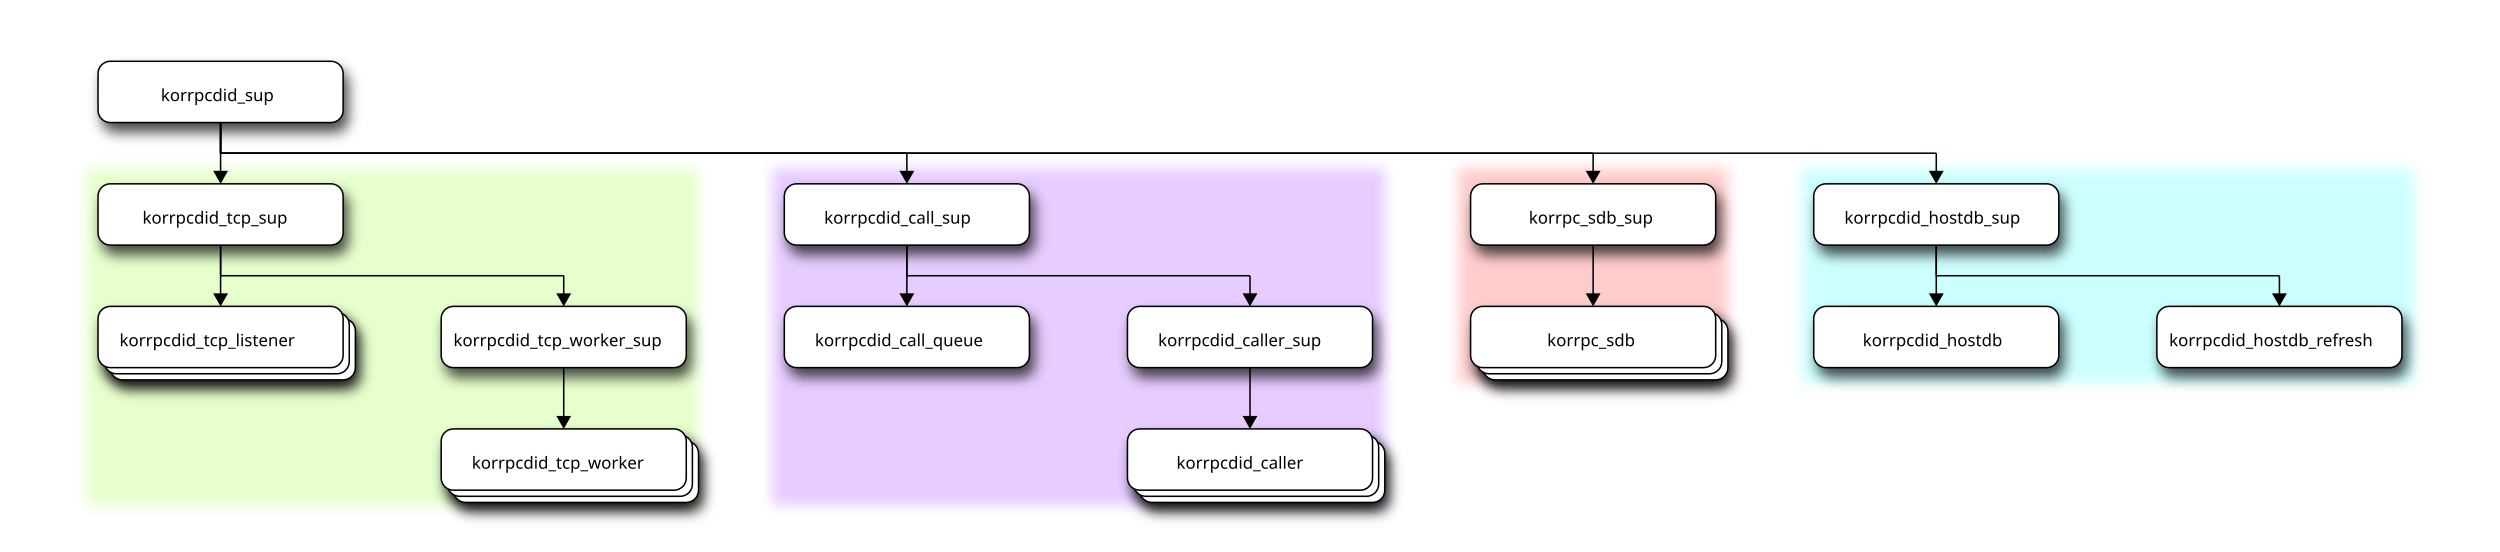
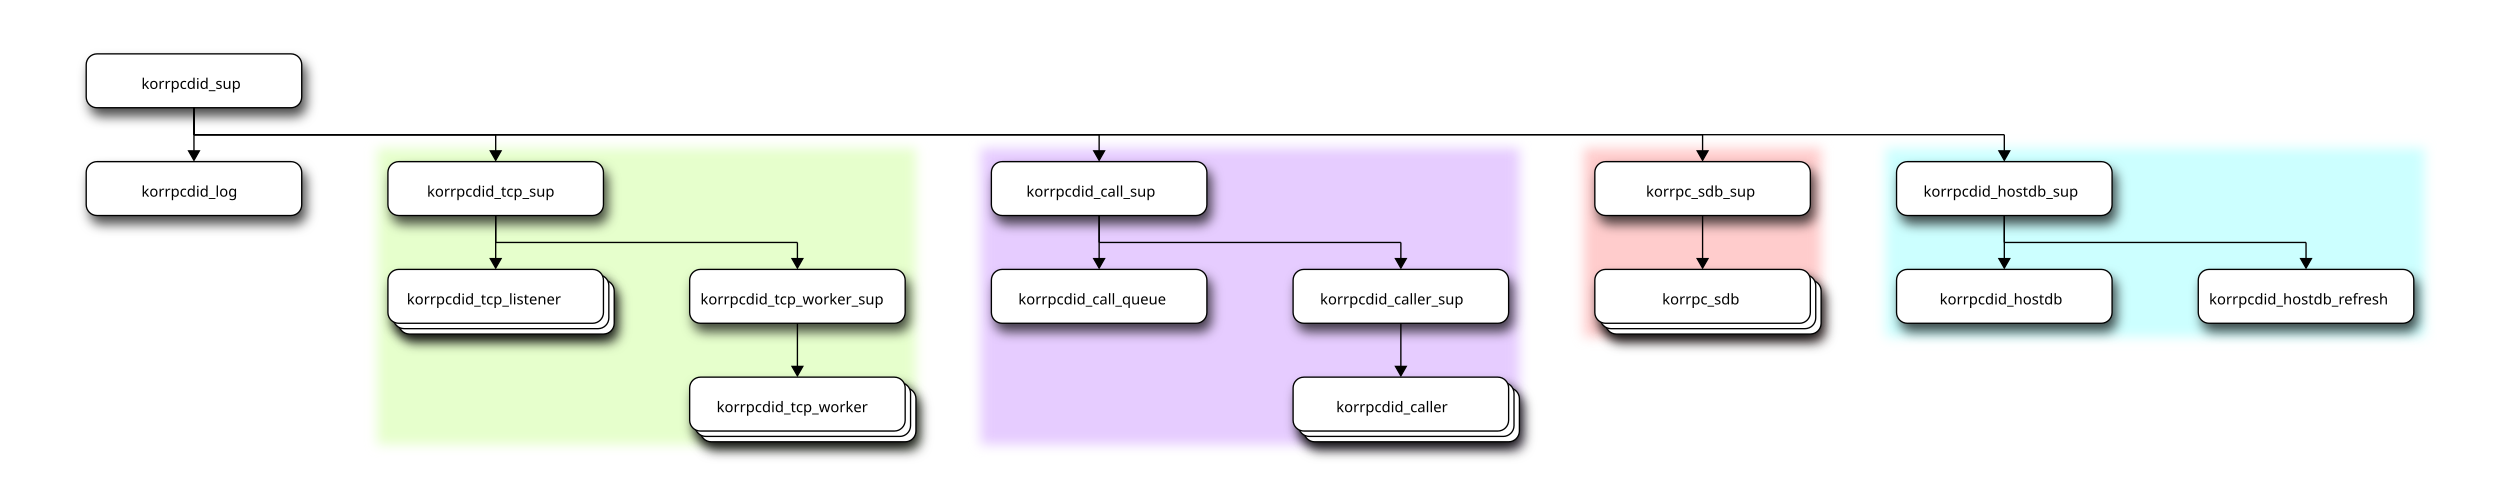
- <svg xmlns="http://www.w3.org/2000/svg" viewBox="0 0 1632 360">
+ <svg xmlns="http://www.w3.org/2000/svg" viewBox="0 0 1856 360">
  <defs id="defs_block">
    <filter height="1.504" id="filter_blur" width="1.157" x="-0.079" y="-0.252">
      <feGaussianBlur id="feGaussianBlur3780" stdDeviation="4.2" />
    </filter>
  </defs>
-   <rect fill="rgb(230,255,204)" height="220" style="filter:url(#filter_blur)" width="400" x="56" y="110" />
-   <rect fill="rgb(230,204,255)" height="220" style="filter:url(#filter_blur)" width="400" x="504" y="110" />
-   <rect fill="rgb(255,204,204)" height="140" style="filter:url(#filter_blur)" width="176" x="952" y="110" />
-   <rect fill="rgb(204,255,255)" height="140" style="filter:url(#filter_blur)" width="400" x="1176" y="110" />
+   <rect fill="rgb(230,255,204)" height="220" style="filter:url(#filter_blur)" width="400" x="280" y="110" />
+   <rect fill="rgb(230,204,255)" height="220" style="filter:url(#filter_blur)" width="400" x="728" y="110" />
+   <rect fill="rgb(255,204,204)" height="140" style="filter:url(#filter_blur)" width="176" x="1176" y="110" />
+   <rect fill="rgb(204,255,255)" height="140" style="filter:url(#filter_blur)" width="400" x="1400" y="110" />
  <path d="M 75 46 L 219 46 A8,8 0 0 1 227 54 L 227 78 A8,8 0 0 1 219 86 L 75 86 A8,8 0 0 1 67 78 L 67 54 A8,8 0 0 1 75 46" fill="rgb(0,0,0)" stroke="rgb(0,0,0)" style="filter:url(#filter_blur);opacity:0.7;fill-opacity:1" />
  <path d="M 75 126 L 219 126 A8,8 0 0 1 227 134 L 227 158 A8,8 0 0 1 219 166 L 75 166 A8,8 0 0 1 67 158 L 67 134 A8,8 0 0 1 75 126" fill="rgb(0,0,0)" stroke="rgb(0,0,0)" style="filter:url(#filter_blur);opacity:0.7;fill-opacity:1" />
-   <path d="M 83 214 L 227 214 A8,8 0 0 1 235 222 L 235 246 A8,8 0 0 1 227 254 L 83 254 A8,8 0 0 1 75 246 L 75 222 A8,8 0 0 1 83 214" fill="rgb(0,0,0)" stroke="rgb(0,0,0)" style="filter:url(#filter_blur);opacity:0.7;fill-opacity:1" />
-   <path d="M 79 210 L 223 210 A8,8 0 0 1 231 218 L 231 242 A8,8 0 0 1 223 250 L 79 250 A8,8 0 0 1 71 242 L 71 218 A8,8 0 0 1 79 210" fill="rgb(0,0,0)" stroke="rgb(0,0,0)" style="filter:url(#filter_blur);opacity:0.7;fill-opacity:1" />
-   <path d="M 75 206 L 219 206 A8,8 0 0 1 227 214 L 227 238 A8,8 0 0 1 219 246 L 75 246 A8,8 0 0 1 67 238 L 67 214 A8,8 0 0 1 75 206" fill="rgb(0,0,0)" stroke="rgb(0,0,0)" style="filter:url(#filter_blur);opacity:0.7;fill-opacity:1" />
+   <path d="M 299 126 L 443 126 A8,8 0 0 1 451 134 L 451 158 A8,8 0 0 1 443 166 L 299 166 A8,8 0 0 1 291 158 L 291 134 A8,8 0 0 1 299 126" fill="rgb(0,0,0)" stroke="rgb(0,0,0)" style="filter:url(#filter_blur);opacity:0.7;fill-opacity:1" />
+   <path d="M 307 214 L 451 214 A8,8 0 0 1 459 222 L 459 246 A8,8 0 0 1 451 254 L 307 254 A8,8 0 0 1 299 246 L 299 222 A8,8 0 0 1 307 214" fill="rgb(0,0,0)" stroke="rgb(0,0,0)" style="filter:url(#filter_blur);opacity:0.7;fill-opacity:1" />
+   <path d="M 303 210 L 447 210 A8,8 0 0 1 455 218 L 455 242 A8,8 0 0 1 447 250 L 303 250 A8,8 0 0 1 295 242 L 295 218 A8,8 0 0 1 303 210" fill="rgb(0,0,0)" stroke="rgb(0,0,0)" style="filter:url(#filter_blur);opacity:0.7;fill-opacity:1" />
  <path d="M 299 206 L 443 206 A8,8 0 0 1 451 214 L 451 238 A8,8 0 0 1 443 246 L 299 246 A8,8 0 0 1 291 238 L 291 214 A8,8 0 0 1 299 206" fill="rgb(0,0,0)" stroke="rgb(0,0,0)" style="filter:url(#filter_blur);opacity:0.7;fill-opacity:1" />
-   <path d="M 307 294 L 451 294 A8,8 0 0 1 459 302 L 459 326 A8,8 0 0 1 451 334 L 307 334 A8,8 0 0 1 299 326 L 299 302 A8,8 0 0 1 307 294" fill="rgb(0,0,0)" stroke="rgb(0,0,0)" style="filter:url(#filter_blur);opacity:0.7;fill-opacity:1" />
-   <path d="M 303 290 L 447 290 A8,8 0 0 1 455 298 L 455 322 A8,8 0 0 1 447 330 L 303 330 A8,8 0 0 1 295 322 L 295 298 A8,8 0 0 1 303 290" fill="rgb(0,0,0)" stroke="rgb(0,0,0)" style="filter:url(#filter_blur);opacity:0.7;fill-opacity:1" />
-   <path d="M 299 286 L 443 286 A8,8 0 0 1 451 294 L 451 318 A8,8 0 0 1 443 326 L 299 326 A8,8 0 0 1 291 318 L 291 294 A8,8 0 0 1 299 286" fill="rgb(0,0,0)" stroke="rgb(0,0,0)" style="filter:url(#filter_blur);opacity:0.7;fill-opacity:1" />
-   <path d="M 523 126 L 667 126 A8,8 0 0 1 675 134 L 675 158 A8,8 0 0 1 667 166 L 523 166 A8,8 0 0 1 515 158 L 515 134 A8,8 0 0 1 523 126" fill="rgb(0,0,0)" stroke="rgb(0,0,0)" style="filter:url(#filter_blur);opacity:0.7;fill-opacity:1" />
  <path d="M 523 206 L 667 206 A8,8 0 0 1 675 214 L 675 238 A8,8 0 0 1 667 246 L 523 246 A8,8 0 0 1 515 238 L 515 214 A8,8 0 0 1 523 206" fill="rgb(0,0,0)" stroke="rgb(0,0,0)" style="filter:url(#filter_blur);opacity:0.7;fill-opacity:1" />
+   <path d="M 531 294 L 675 294 A8,8 0 0 1 683 302 L 683 326 A8,8 0 0 1 675 334 L 531 334 A8,8 0 0 1 523 326 L 523 302 A8,8 0 0 1 531 294" fill="rgb(0,0,0)" stroke="rgb(0,0,0)" style="filter:url(#filter_blur);opacity:0.7;fill-opacity:1" />
+   <path d="M 527 290 L 671 290 A8,8 0 0 1 679 298 L 679 322 A8,8 0 0 1 671 330 L 527 330 A8,8 0 0 1 519 322 L 519 298 A8,8 0 0 1 527 290" fill="rgb(0,0,0)" stroke="rgb(0,0,0)" style="filter:url(#filter_blur);opacity:0.7;fill-opacity:1" />
+   <path d="M 523 286 L 667 286 A8,8 0 0 1 675 294 L 675 318 A8,8 0 0 1 667 326 L 523 326 A8,8 0 0 1 515 318 L 515 294 A8,8 0 0 1 523 286" fill="rgb(0,0,0)" stroke="rgb(0,0,0)" style="filter:url(#filter_blur);opacity:0.7;fill-opacity:1" />
+   <path d="M 747 126 L 891 126 A8,8 0 0 1 899 134 L 899 158 A8,8 0 0 1 891 166 L 747 166 A8,8 0 0 1 739 158 L 739 134 A8,8 0 0 1 747 126" fill="rgb(0,0,0)" stroke="rgb(0,0,0)" style="filter:url(#filter_blur);opacity:0.7;fill-opacity:1" />
  <path d="M 747 206 L 891 206 A8,8 0 0 1 899 214 L 899 238 A8,8 0 0 1 891 246 L 747 246 A8,8 0 0 1 739 238 L 739 214 A8,8 0 0 1 747 206" fill="rgb(0,0,0)" stroke="rgb(0,0,0)" style="filter:url(#filter_blur);opacity:0.7;fill-opacity:1" />
-   <path d="M 755 294 L 899 294 A8,8 0 0 1 907 302 L 907 326 A8,8 0 0 1 899 334 L 755 334 A8,8 0 0 1 747 326 L 747 302 A8,8 0 0 1 755 294" fill="rgb(0,0,0)" stroke="rgb(0,0,0)" style="filter:url(#filter_blur);opacity:0.7;fill-opacity:1" />
-   <path d="M 751 290 L 895 290 A8,8 0 0 1 903 298 L 903 322 A8,8 0 0 1 895 330 L 751 330 A8,8 0 0 1 743 322 L 743 298 A8,8 0 0 1 751 290" fill="rgb(0,0,0)" stroke="rgb(0,0,0)" style="filter:url(#filter_blur);opacity:0.7;fill-opacity:1" />
-   <path d="M 747 286 L 891 286 A8,8 0 0 1 899 294 L 899 318 A8,8 0 0 1 891 326 L 747 326 A8,8 0 0 1 739 318 L 739 294 A8,8 0 0 1 747 286" fill="rgb(0,0,0)" stroke="rgb(0,0,0)" style="filter:url(#filter_blur);opacity:0.7;fill-opacity:1" />
-   <path d="M 971 126 L 1115 126 A8,8 0 0 1 1123 134 L 1123 158 A8,8 0 0 1 1115 166 L 971 166 A8,8 0 0 1 963 158 L 963 134 A8,8 0 0 1 971 126" fill="rgb(0,0,0)" stroke="rgb(0,0,0)" style="filter:url(#filter_blur);opacity:0.7;fill-opacity:1" />
-   <path d="M 979 214 L 1123 214 A8,8 0 0 1 1131 222 L 1131 246 A8,8 0 0 1 1123 254 L 979 254 A8,8 0 0 1 971 246 L 971 222 A8,8 0 0 1 979 214" fill="rgb(0,0,0)" stroke="rgb(0,0,0)" style="filter:url(#filter_blur);opacity:0.7;fill-opacity:1" />
-   <path d="M 975 210 L 1119 210 A8,8 0 0 1 1127 218 L 1127 242 A8,8 0 0 1 1119 250 L 975 250 A8,8 0 0 1 967 242 L 967 218 A8,8 0 0 1 975 210" fill="rgb(0,0,0)" stroke="rgb(0,0,0)" style="filter:url(#filter_blur);opacity:0.7;fill-opacity:1" />
  <path d="M 971 206 L 1115 206 A8,8 0 0 1 1123 214 L 1123 238 A8,8 0 0 1 1115 246 L 971 246 A8,8 0 0 1 963 238 L 963 214 A8,8 0 0 1 971 206" fill="rgb(0,0,0)" stroke="rgb(0,0,0)" style="filter:url(#filter_blur);opacity:0.7;fill-opacity:1" />
+   <path d="M 979 294 L 1123 294 A8,8 0 0 1 1131 302 L 1131 326 A8,8 0 0 1 1123 334 L 979 334 A8,8 0 0 1 971 326 L 971 302 A8,8 0 0 1 979 294" fill="rgb(0,0,0)" stroke="rgb(0,0,0)" style="filter:url(#filter_blur);opacity:0.7;fill-opacity:1" />
+   <path d="M 975 290 L 1119 290 A8,8 0 0 1 1127 298 L 1127 322 A8,8 0 0 1 1119 330 L 975 330 A8,8 0 0 1 967 322 L 967 298 A8,8 0 0 1 975 290" fill="rgb(0,0,0)" stroke="rgb(0,0,0)" style="filter:url(#filter_blur);opacity:0.7;fill-opacity:1" />
+   <path d="M 971 286 L 1115 286 A8,8 0 0 1 1123 294 L 1123 318 A8,8 0 0 1 1115 326 L 971 326 A8,8 0 0 1 963 318 L 963 294 A8,8 0 0 1 971 286" fill="rgb(0,0,0)" stroke="rgb(0,0,0)" style="filter:url(#filter_blur);opacity:0.7;fill-opacity:1" />
  <path d="M 1195 126 L 1339 126 A8,8 0 0 1 1347 134 L 1347 158 A8,8 0 0 1 1339 166 L 1195 166 A8,8 0 0 1 1187 158 L 1187 134 A8,8 0 0 1 1195 126" fill="rgb(0,0,0)" stroke="rgb(0,0,0)" style="filter:url(#filter_blur);opacity:0.7;fill-opacity:1" />
+   <path d="M 1203 214 L 1347 214 A8,8 0 0 1 1355 222 L 1355 246 A8,8 0 0 1 1347 254 L 1203 254 A8,8 0 0 1 1195 246 L 1195 222 A8,8 0 0 1 1203 214" fill="rgb(0,0,0)" stroke="rgb(0,0,0)" style="filter:url(#filter_blur);opacity:0.7;fill-opacity:1" />
+   <path d="M 1199 210 L 1343 210 A8,8 0 0 1 1351 218 L 1351 242 A8,8 0 0 1 1343 250 L 1199 250 A8,8 0 0 1 1191 242 L 1191 218 A8,8 0 0 1 1199 210" fill="rgb(0,0,0)" stroke="rgb(0,0,0)" style="filter:url(#filter_blur);opacity:0.7;fill-opacity:1" />
  <path d="M 1195 206 L 1339 206 A8,8 0 0 1 1347 214 L 1347 238 A8,8 0 0 1 1339 246 L 1195 246 A8,8 0 0 1 1187 238 L 1187 214 A8,8 0 0 1 1195 206" fill="rgb(0,0,0)" stroke="rgb(0,0,0)" style="filter:url(#filter_blur);opacity:0.7;fill-opacity:1" />
+   <path d="M 1419 126 L 1563 126 A8,8 0 0 1 1571 134 L 1571 158 A8,8 0 0 1 1563 166 L 1419 166 A8,8 0 0 1 1411 158 L 1411 134 A8,8 0 0 1 1419 126" fill="rgb(0,0,0)" stroke="rgb(0,0,0)" style="filter:url(#filter_blur);opacity:0.7;fill-opacity:1" />
  <path d="M 1419 206 L 1563 206 A8,8 0 0 1 1571 214 L 1571 238 A8,8 0 0 1 1563 246 L 1419 246 A8,8 0 0 1 1411 238 L 1411 214 A8,8 0 0 1 1419 206" fill="rgb(0,0,0)" stroke="rgb(0,0,0)" style="filter:url(#filter_blur);opacity:0.7;fill-opacity:1" />
+   <path d="M 1643 206 L 1787 206 A8,8 0 0 1 1795 214 L 1795 238 A8,8 0 0 1 1787 246 L 1643 246 A8,8 0 0 1 1635 238 L 1635 214 A8,8 0 0 1 1643 206" fill="rgb(0,0,0)" stroke="rgb(0,0,0)" style="filter:url(#filter_blur);opacity:0.7;fill-opacity:1" />
  <path d="M 72 40 L 216 40 A8,8 0 0 1 224 48 L 224 72 A8,8 0 0 1 216 80 L 72 80 A8,8 0 0 1 64 72 L 64 48 A8,8 0 0 1 72 40" fill="rgb(255,255,255)" stroke="rgb(0,0,0)" />
  <text fill="rgb(0,0,0)" font-family="sansserif" font-size="11" font-style="normal" font-weight="normal" x="105" y="66">korrpcdid_sup</text>
  <path d="M 72 120 L 216 120 A8,8 0 0 1 224 128 L 224 152 A8,8 0 0 1 216 160 L 72 160 A8,8 0 0 1 64 152 L 64 128 A8,8 0 0 1 72 120" fill="rgb(255,255,255)" stroke="rgb(0,0,0)" />
-   <text fill="rgb(0,0,0)" font-family="sansserif" font-size="11" font-style="normal" font-weight="normal" x="93" y="146">korrpcdid_tcp_sup</text>
-   <path d="M 80 208 L 224 208 A8,8 0 0 1 232 216 L 232 240 A8,8 0 0 1 224 248 L 80 248 A8,8 0 0 1 72 240 L 72 216 A8,8 0 0 1 80 208" fill="rgb(255,255,255)" stroke="rgb(0,0,0)" />
-   <path d="M 76 204 L 220 204 A8,8 0 0 1 228 212 L 228 236 A8,8 0 0 1 220 244 L 76 244 A8,8 0 0 1 68 236 L 68 212 A8,8 0 0 1 76 204" fill="rgb(255,255,255)" stroke="rgb(0,0,0)" />
-   <path d="M 72 200 L 216 200 A8,8 0 0 1 224 208 L 224 232 A8,8 0 0 1 216 240 L 72 240 A8,8 0 0 1 64 232 L 64 208 A8,8 0 0 1 72 200" fill="rgb(255,255,255)" stroke="rgb(0,0,0)" />
-   <text fill="rgb(0,0,0)" font-family="sansserif" font-size="11" font-style="normal" font-weight="normal" x="78" y="226">korrpcdid_tcp_listener</text>
+   <text fill="rgb(0,0,0)" font-family="sansserif" font-size="11" font-style="normal" font-weight="normal" x="105" y="146">korrpcdid_log</text>
+   <path d="M 296 120 L 440 120 A8,8 0 0 1 448 128 L 448 152 A8,8 0 0 1 440 160 L 296 160 A8,8 0 0 1 288 152 L 288 128 A8,8 0 0 1 296 120" fill="rgb(255,255,255)" stroke="rgb(0,0,0)" />
+   <text fill="rgb(0,0,0)" font-family="sansserif" font-size="11" font-style="normal" font-weight="normal" x="317" y="146">korrpcdid_tcp_sup</text>
+   <path d="M 304 208 L 448 208 A8,8 0 0 1 456 216 L 456 240 A8,8 0 0 1 448 248 L 304 248 A8,8 0 0 1 296 240 L 296 216 A8,8 0 0 1 304 208" fill="rgb(255,255,255)" stroke="rgb(0,0,0)" />
+   <path d="M 300 204 L 444 204 A8,8 0 0 1 452 212 L 452 236 A8,8 0 0 1 444 244 L 300 244 A8,8 0 0 1 292 236 L 292 212 A8,8 0 0 1 300 204" fill="rgb(255,255,255)" stroke="rgb(0,0,0)" />
  <path d="M 296 200 L 440 200 A8,8 0 0 1 448 208 L 448 232 A8,8 0 0 1 440 240 L 296 240 A8,8 0 0 1 288 232 L 288 208 A8,8 0 0 1 296 200" fill="rgb(255,255,255)" stroke="rgb(0,0,0)" />
-   <text fill="rgb(0,0,0)" font-family="sansserif" font-size="11" font-style="normal" font-weight="normal" x="296" y="226">korrpcdid_tcp_worker_sup</text>
-   <path d="M 304 288 L 448 288 A8,8 0 0 1 456 296 L 456 320 A8,8 0 0 1 448 328 L 304 328 A8,8 0 0 1 296 320 L 296 296 A8,8 0 0 1 304 288" fill="rgb(255,255,255)" stroke="rgb(0,0,0)" />
-   <path d="M 300 284 L 444 284 A8,8 0 0 1 452 292 L 452 316 A8,8 0 0 1 444 324 L 300 324 A8,8 0 0 1 292 316 L 292 292 A8,8 0 0 1 300 284" fill="rgb(255,255,255)" stroke="rgb(0,0,0)" />
-   <path d="M 296 280 L 440 280 A8,8 0 0 1 448 288 L 448 312 A8,8 0 0 1 440 320 L 296 320 A8,8 0 0 1 288 312 L 288 288 A8,8 0 0 1 296 280" fill="rgb(255,255,255)" stroke="rgb(0,0,0)" />
-   <text fill="rgb(0,0,0)" font-family="sansserif" font-size="11" font-style="normal" font-weight="normal" x="308" y="306">korrpcdid_tcp_worker</text>
-   <path d="M 520 120 L 664 120 A8,8 0 0 1 672 128 L 672 152 A8,8 0 0 1 664 160 L 520 160 A8,8 0 0 1 512 152 L 512 128 A8,8 0 0 1 520 120" fill="rgb(255,255,255)" stroke="rgb(0,0,0)" />
-   <text fill="rgb(0,0,0)" font-family="sansserif" font-size="11" font-style="normal" font-weight="normal" x="538" y="146">korrpcdid_call_sup</text>
+   <text fill="rgb(0,0,0)" font-family="sansserif" font-size="11" font-style="normal" font-weight="normal" x="302" y="226">korrpcdid_tcp_listener</text>
  <path d="M 520 200 L 664 200 A8,8 0 0 1 672 208 L 672 232 A8,8 0 0 1 664 240 L 520 240 A8,8 0 0 1 512 232 L 512 208 A8,8 0 0 1 520 200" fill="rgb(255,255,255)" stroke="rgb(0,0,0)" />
-   <text fill="rgb(0,0,0)" font-family="sansserif" font-size="11" font-style="normal" font-weight="normal" x="532" y="226">korrpcdid_call_queue</text>
+   <text fill="rgb(0,0,0)" font-family="sansserif" font-size="11" font-style="normal" font-weight="normal" x="520" y="226">korrpcdid_tcp_worker_sup</text>
+   <path d="M 528 288 L 672 288 A8,8 0 0 1 680 296 L 680 320 A8,8 0 0 1 672 328 L 528 328 A8,8 0 0 1 520 320 L 520 296 A8,8 0 0 1 528 288" fill="rgb(255,255,255)" stroke="rgb(0,0,0)" />
+   <path d="M 524 284 L 668 284 A8,8 0 0 1 676 292 L 676 316 A8,8 0 0 1 668 324 L 524 324 A8,8 0 0 1 516 316 L 516 292 A8,8 0 0 1 524 284" fill="rgb(255,255,255)" stroke="rgb(0,0,0)" />
+   <path d="M 520 280 L 664 280 A8,8 0 0 1 672 288 L 672 312 A8,8 0 0 1 664 320 L 520 320 A8,8 0 0 1 512 312 L 512 288 A8,8 0 0 1 520 280" fill="rgb(255,255,255)" stroke="rgb(0,0,0)" />
+   <text fill="rgb(0,0,0)" font-family="sansserif" font-size="11" font-style="normal" font-weight="normal" x="532" y="306">korrpcdid_tcp_worker</text>
+   <path d="M 744 120 L 888 120 A8,8 0 0 1 896 128 L 896 152 A8,8 0 0 1 888 160 L 744 160 A8,8 0 0 1 736 152 L 736 128 A8,8 0 0 1 744 120" fill="rgb(255,255,255)" stroke="rgb(0,0,0)" />
+   <text fill="rgb(0,0,0)" font-family="sansserif" font-size="11" font-style="normal" font-weight="normal" x="762" y="146">korrpcdid_call_sup</text>
  <path d="M 744 200 L 888 200 A8,8 0 0 1 896 208 L 896 232 A8,8 0 0 1 888 240 L 744 240 A8,8 0 0 1 736 232 L 736 208 A8,8 0 0 1 744 200" fill="rgb(255,255,255)" stroke="rgb(0,0,0)" />
-   <text fill="rgb(0,0,0)" font-family="sansserif" font-size="11" font-style="normal" font-weight="normal" x="756" y="226">korrpcdid_caller_sup</text>
-   <path d="M 752 288 L 896 288 A8,8 0 0 1 904 296 L 904 320 A8,8 0 0 1 896 328 L 752 328 A8,8 0 0 1 744 320 L 744 296 A8,8 0 0 1 752 288" fill="rgb(255,255,255)" stroke="rgb(0,0,0)" />
-   <path d="M 748 284 L 892 284 A8,8 0 0 1 900 292 L 900 316 A8,8 0 0 1 892 324 L 748 324 A8,8 0 0 1 740 316 L 740 292 A8,8 0 0 1 748 284" fill="rgb(255,255,255)" stroke="rgb(0,0,0)" />
-   <path d="M 744 280 L 888 280 A8,8 0 0 1 896 288 L 896 312 A8,8 0 0 1 888 320 L 744 320 A8,8 0 0 1 736 312 L 736 288 A8,8 0 0 1 744 280" fill="rgb(255,255,255)" stroke="rgb(0,0,0)" />
-   <text fill="rgb(0,0,0)" font-family="sansserif" font-size="11" font-style="normal" font-weight="normal" x="768" y="306">korrpcdid_caller</text>
-   <path d="M 968 120 L 1112 120 A8,8 0 0 1 1120 128 L 1120 152 A8,8 0 0 1 1112 160 L 968 160 A8,8 0 0 1 960 152 L 960 128 A8,8 0 0 1 968 120" fill="rgb(255,255,255)" stroke="rgb(0,0,0)" />
-   <text fill="rgb(0,0,0)" font-family="sansserif" font-size="11" font-style="normal" font-weight="normal" x="998" y="146">korrpc_sdb_sup</text>
-   <path d="M 976 208 L 1120 208 A8,8 0 0 1 1128 216 L 1128 240 A8,8 0 0 1 1120 248 L 976 248 A8,8 0 0 1 968 240 L 968 216 A8,8 0 0 1 976 208" fill="rgb(255,255,255)" stroke="rgb(0,0,0)" />
-   <path d="M 972 204 L 1116 204 A8,8 0 0 1 1124 212 L 1124 236 A8,8 0 0 1 1116 244 L 972 244 A8,8 0 0 1 964 236 L 964 212 A8,8 0 0 1 972 204" fill="rgb(255,255,255)" stroke="rgb(0,0,0)" />
+   <text fill="rgb(0,0,0)" font-family="sansserif" font-size="11" font-style="normal" font-weight="normal" x="756" y="226">korrpcdid_call_queue</text>
  <path d="M 968 200 L 1112 200 A8,8 0 0 1 1120 208 L 1120 232 A8,8 0 0 1 1112 240 L 968 240 A8,8 0 0 1 960 232 L 960 208 A8,8 0 0 1 968 200" fill="rgb(255,255,255)" stroke="rgb(0,0,0)" />
-   <text fill="rgb(0,0,0)" font-family="sansserif" font-size="11" font-style="normal" font-weight="normal" x="1010" y="226">korrpc_sdb</text>
+   <text fill="rgb(0,0,0)" font-family="sansserif" font-size="11" font-style="normal" font-weight="normal" x="980" y="226">korrpcdid_caller_sup</text>
+   <path d="M 976 288 L 1120 288 A8,8 0 0 1 1128 296 L 1128 320 A8,8 0 0 1 1120 328 L 976 328 A8,8 0 0 1 968 320 L 968 296 A8,8 0 0 1 976 288" fill="rgb(255,255,255)" stroke="rgb(0,0,0)" />
+   <path d="M 972 284 L 1116 284 A8,8 0 0 1 1124 292 L 1124 316 A8,8 0 0 1 1116 324 L 972 324 A8,8 0 0 1 964 316 L 964 292 A8,8 0 0 1 972 284" fill="rgb(255,255,255)" stroke="rgb(0,0,0)" />
+   <path d="M 968 280 L 1112 280 A8,8 0 0 1 1120 288 L 1120 312 A8,8 0 0 1 1112 320 L 968 320 A8,8 0 0 1 960 312 L 960 288 A8,8 0 0 1 968 280" fill="rgb(255,255,255)" stroke="rgb(0,0,0)" />
+   <text fill="rgb(0,0,0)" font-family="sansserif" font-size="11" font-style="normal" font-weight="normal" x="992" y="306">korrpcdid_caller</text>
  <path d="M 1192 120 L 1336 120 A8,8 0 0 1 1344 128 L 1344 152 A8,8 0 0 1 1336 160 L 1192 160 A8,8 0 0 1 1184 152 L 1184 128 A8,8 0 0 1 1192 120" fill="rgb(255,255,255)" stroke="rgb(0,0,0)" />
-   <text fill="rgb(0,0,0)" font-family="sansserif" font-size="11" font-style="normal" font-weight="normal" x="1204" y="146">korrpcdid_hostdb_sup</text>
+   <text fill="rgb(0,0,0)" font-family="sansserif" font-size="11" font-style="normal" font-weight="normal" x="1222" y="146">korrpc_sdb_sup</text>
+   <path d="M 1200 208 L 1344 208 A8,8 0 0 1 1352 216 L 1352 240 A8,8 0 0 1 1344 248 L 1200 248 A8,8 0 0 1 1192 240 L 1192 216 A8,8 0 0 1 1200 208" fill="rgb(255,255,255)" stroke="rgb(0,0,0)" />
+   <path d="M 1196 204 L 1340 204 A8,8 0 0 1 1348 212 L 1348 236 A8,8 0 0 1 1340 244 L 1196 244 A8,8 0 0 1 1188 236 L 1188 212 A8,8 0 0 1 1196 204" fill="rgb(255,255,255)" stroke="rgb(0,0,0)" />
  <path d="M 1192 200 L 1336 200 A8,8 0 0 1 1344 208 L 1344 232 A8,8 0 0 1 1336 240 L 1192 240 A8,8 0 0 1 1184 232 L 1184 208 A8,8 0 0 1 1192 200" fill="rgb(255,255,255)" stroke="rgb(0,0,0)" />
-   <text fill="rgb(0,0,0)" font-family="sansserif" font-size="11" font-style="normal" font-weight="normal" x="1216" y="226">korrpcdid_hostdb</text>
+   <text fill="rgb(0,0,0)" font-family="sansserif" font-size="11" font-style="normal" font-weight="normal" x="1234" y="226">korrpc_sdb</text>
+   <path d="M 1416 120 L 1560 120 A8,8 0 0 1 1568 128 L 1568 152 A8,8 0 0 1 1560 160 L 1416 160 A8,8 0 0 1 1408 152 L 1408 128 A8,8 0 0 1 1416 120" fill="rgb(255,255,255)" stroke="rgb(0,0,0)" />
+   <text fill="rgb(0,0,0)" font-family="sansserif" font-size="11" font-style="normal" font-weight="normal" x="1428" y="146">korrpcdid_hostdb_sup</text>
  <path d="M 1416 200 L 1560 200 A8,8 0 0 1 1568 208 L 1568 232 A8,8 0 0 1 1560 240 L 1416 240 A8,8 0 0 1 1408 232 L 1408 208 A8,8 0 0 1 1416 200" fill="rgb(255,255,255)" stroke="rgb(0,0,0)" />
-   <text fill="rgb(0,0,0)" font-family="sansserif" font-size="11" font-style="normal" font-weight="normal" x="1416" y="226">korrpcdid_hostdb_refresh</text>
+   <text fill="rgb(0,0,0)" font-family="sansserif" font-size="11" font-style="normal" font-weight="normal" x="1440" y="226">korrpcdid_hostdb</text>
+   <path d="M 1640 200 L 1784 200 A8,8 0 0 1 1792 208 L 1792 232 A8,8 0 0 1 1784 240 L 1640 240 A8,8 0 0 1 1632 232 L 1632 208 A8,8 0 0 1 1640 200" fill="rgb(255,255,255)" stroke="rgb(0,0,0)" />
+   <text fill="rgb(0,0,0)" font-family="sansserif" font-size="11" font-style="normal" font-weight="normal" x="1640" y="226">korrpcdid_hostdb_refresh</text>
  <path d="M 144 80 L 144 100" fill="none" stroke="rgb(0,0,0)" />
-   <path d="M 144 100 L 592 100" fill="none" stroke="rgb(0,0,0)" />
-   <path d="M 592 100 L 592 112" fill="none" stroke="rgb(0,0,0)" />
-   <polygon fill="rgb(0,0,0)" points="592,119 588,112 596,112 592,119" stroke="rgb(0,0,0)" />
+   <path d="M 144 100 L 816 100" fill="none" stroke="rgb(0,0,0)" />
+   <path d="M 816 100 L 816 112" fill="none" stroke="rgb(0,0,0)" />
+   <polygon fill="rgb(0,0,0)" points="816,119 812,112 820,112 816,119" stroke="rgb(0,0,0)" />
+   <path d="M 144 80 L 144 100" fill="none" stroke="rgb(0,0,0)" />
+   <path d="M 144 100 L 1488 100" fill="none" stroke="rgb(0,0,0)" />
+   <path d="M 1488 100 L 1488 112" fill="none" stroke="rgb(0,0,0)" />
+   <polygon fill="rgb(0,0,0)" points="1488,119 1484,112 1492,112 1488,119" stroke="rgb(0,0,0)" />
+   <path d="M 144 80 L 144 100" fill="none" stroke="rgb(0,0,0)" />
+   <path d="M 144 100 L 368 100" fill="none" stroke="rgb(0,0,0)" />
+   <path d="M 368 100 L 368 112" fill="none" stroke="rgb(0,0,0)" />
+   <polygon fill="rgb(0,0,0)" points="368,119 364,112 372,112 368,119" stroke="rgb(0,0,0)" />
+   <path d="M 144 80 L 144 112" fill="none" stroke="rgb(0,0,0)" />
+   <polygon fill="rgb(0,0,0)" points="144,119 140,112 148,112 144,119" stroke="rgb(0,0,0)" />
  <path d="M 144 80 L 144 100" fill="none" stroke="rgb(0,0,0)" />
  <path d="M 144 100 L 1264 100" fill="none" stroke="rgb(0,0,0)" />
  <path d="M 1264 100 L 1264 112" fill="none" stroke="rgb(0,0,0)" />
  <polygon fill="rgb(0,0,0)" points="1264,119 1260,112 1268,112 1264,119" stroke="rgb(0,0,0)" />
-   <path d="M 144 80 L 144 112" fill="none" stroke="rgb(0,0,0)" />
-   <polygon fill="rgb(0,0,0)" points="144,119 140,112 148,112 144,119" stroke="rgb(0,0,0)" />
-   <path d="M 144 80 L 144 100" fill="none" stroke="rgb(0,0,0)" />
-   <path d="M 144 100 L 1040 100" fill="none" stroke="rgb(0,0,0)" />
-   <path d="M 1040 100 L 1040 112" fill="none" stroke="rgb(0,0,0)" />
-   <polygon fill="rgb(0,0,0)" points="1040,119 1036,112 1044,112 1040,119" stroke="rgb(0,0,0)" />
-   <path d="M 144 160 L 144 192" fill="none" stroke="rgb(0,0,0)" />
-   <polygon fill="rgb(0,0,0)" points="144,199 140,192 148,192 144,199" stroke="rgb(0,0,0)" />
-   <path d="M 144 160 L 144 180" fill="none" stroke="rgb(0,0,0)" />
-   <path d="M 144 180 L 368 180" fill="none" stroke="rgb(0,0,0)" />
-   <path d="M 368 180 L 368 192" fill="none" stroke="rgb(0,0,0)" />
+   <path d="M 368 160 L 368 180" fill="none" stroke="rgb(0,0,0)" />
+   <path d="M 368 180 L 592 180" fill="none" stroke="rgb(0,0,0)" />
+   <path d="M 592 180 L 592 192" fill="none" stroke="rgb(0,0,0)" />
+   <polygon fill="rgb(0,0,0)" points="592,199 588,192 596,192 592,199" stroke="rgb(0,0,0)" />
+   <path d="M 368 160 L 368 192" fill="none" stroke="rgb(0,0,0)" />
  <polygon fill="rgb(0,0,0)" points="368,199 364,192 372,192 368,199" stroke="rgb(0,0,0)" />
-   <path d="M 368 240 L 368 272" fill="none" stroke="rgb(0,0,0)" />
-   <polygon fill="rgb(0,0,0)" points="368,279 364,272 372,272 368,279" stroke="rgb(0,0,0)" />
-   <path d="M 592 160 L 592 192" fill="none" stroke="rgb(0,0,0)" />
-   <polygon fill="rgb(0,0,0)" points="592,199 588,192 596,192 592,199" stroke="rgb(0,0,0)" />
-   <path d="M 592 160 L 592 180" fill="none" stroke="rgb(0,0,0)" />
-   <path d="M 592 180 L 816 180" fill="none" stroke="rgb(0,0,0)" />
-   <path d="M 816 180 L 816 192" fill="none" stroke="rgb(0,0,0)" />
+   <path d="M 592 240 L 592 272" fill="none" stroke="rgb(0,0,0)" />
+   <polygon fill="rgb(0,0,0)" points="592,279 588,272 596,272 592,279" stroke="rgb(0,0,0)" />
+   <path d="M 816 160 L 816 192" fill="none" stroke="rgb(0,0,0)" />
  <polygon fill="rgb(0,0,0)" points="816,199 812,192 820,192 816,199" stroke="rgb(0,0,0)" />
-   <path d="M 816 240 L 816 272" fill="none" stroke="rgb(0,0,0)" />
-   <polygon fill="rgb(0,0,0)" points="816,279 812,272 820,272 816,279" stroke="rgb(0,0,0)" />
-   <path d="M 1040 160 L 1040 192" fill="none" stroke="rgb(0,0,0)" />
+   <path d="M 816 160 L 816 180" fill="none" stroke="rgb(0,0,0)" />
+   <path d="M 816 180 L 1040 180" fill="none" stroke="rgb(0,0,0)" />
+   <path d="M 1040 180 L 1040 192" fill="none" stroke="rgb(0,0,0)" />
  <polygon fill="rgb(0,0,0)" points="1040,199 1036,192 1044,192 1040,199" stroke="rgb(0,0,0)" />
+   <path d="M 1040 240 L 1040 272" fill="none" stroke="rgb(0,0,0)" />
+   <polygon fill="rgb(0,0,0)" points="1040,279 1036,272 1044,272 1040,279" stroke="rgb(0,0,0)" />
  <path d="M 1264 160 L 1264 192" fill="none" stroke="rgb(0,0,0)" />
  <polygon fill="rgb(0,0,0)" points="1264,199 1260,192 1268,192 1264,199" stroke="rgb(0,0,0)" />
-   <path d="M 1264 160 L 1264 180" fill="none" stroke="rgb(0,0,0)" />
-   <path d="M 1264 180 L 1488 180" fill="none" stroke="rgb(0,0,0)" />
-   <path d="M 1488 180 L 1488 192" fill="none" stroke="rgb(0,0,0)" />
+   <path d="M 1488 160 L 1488 192" fill="none" stroke="rgb(0,0,0)" />
  <polygon fill="rgb(0,0,0)" points="1488,199 1484,192 1492,192 1488,199" stroke="rgb(0,0,0)" />
+   <path d="M 1488 160 L 1488 180" fill="none" stroke="rgb(0,0,0)" />
+   <path d="M 1488 180 L 1712 180" fill="none" stroke="rgb(0,0,0)" />
+   <path d="M 1712 180 L 1712 192" fill="none" stroke="rgb(0,0,0)" />
+   <polygon fill="rgb(0,0,0)" points="1712,199 1708,192 1716,192 1712,199" stroke="rgb(0,0,0)" />
</svg>
